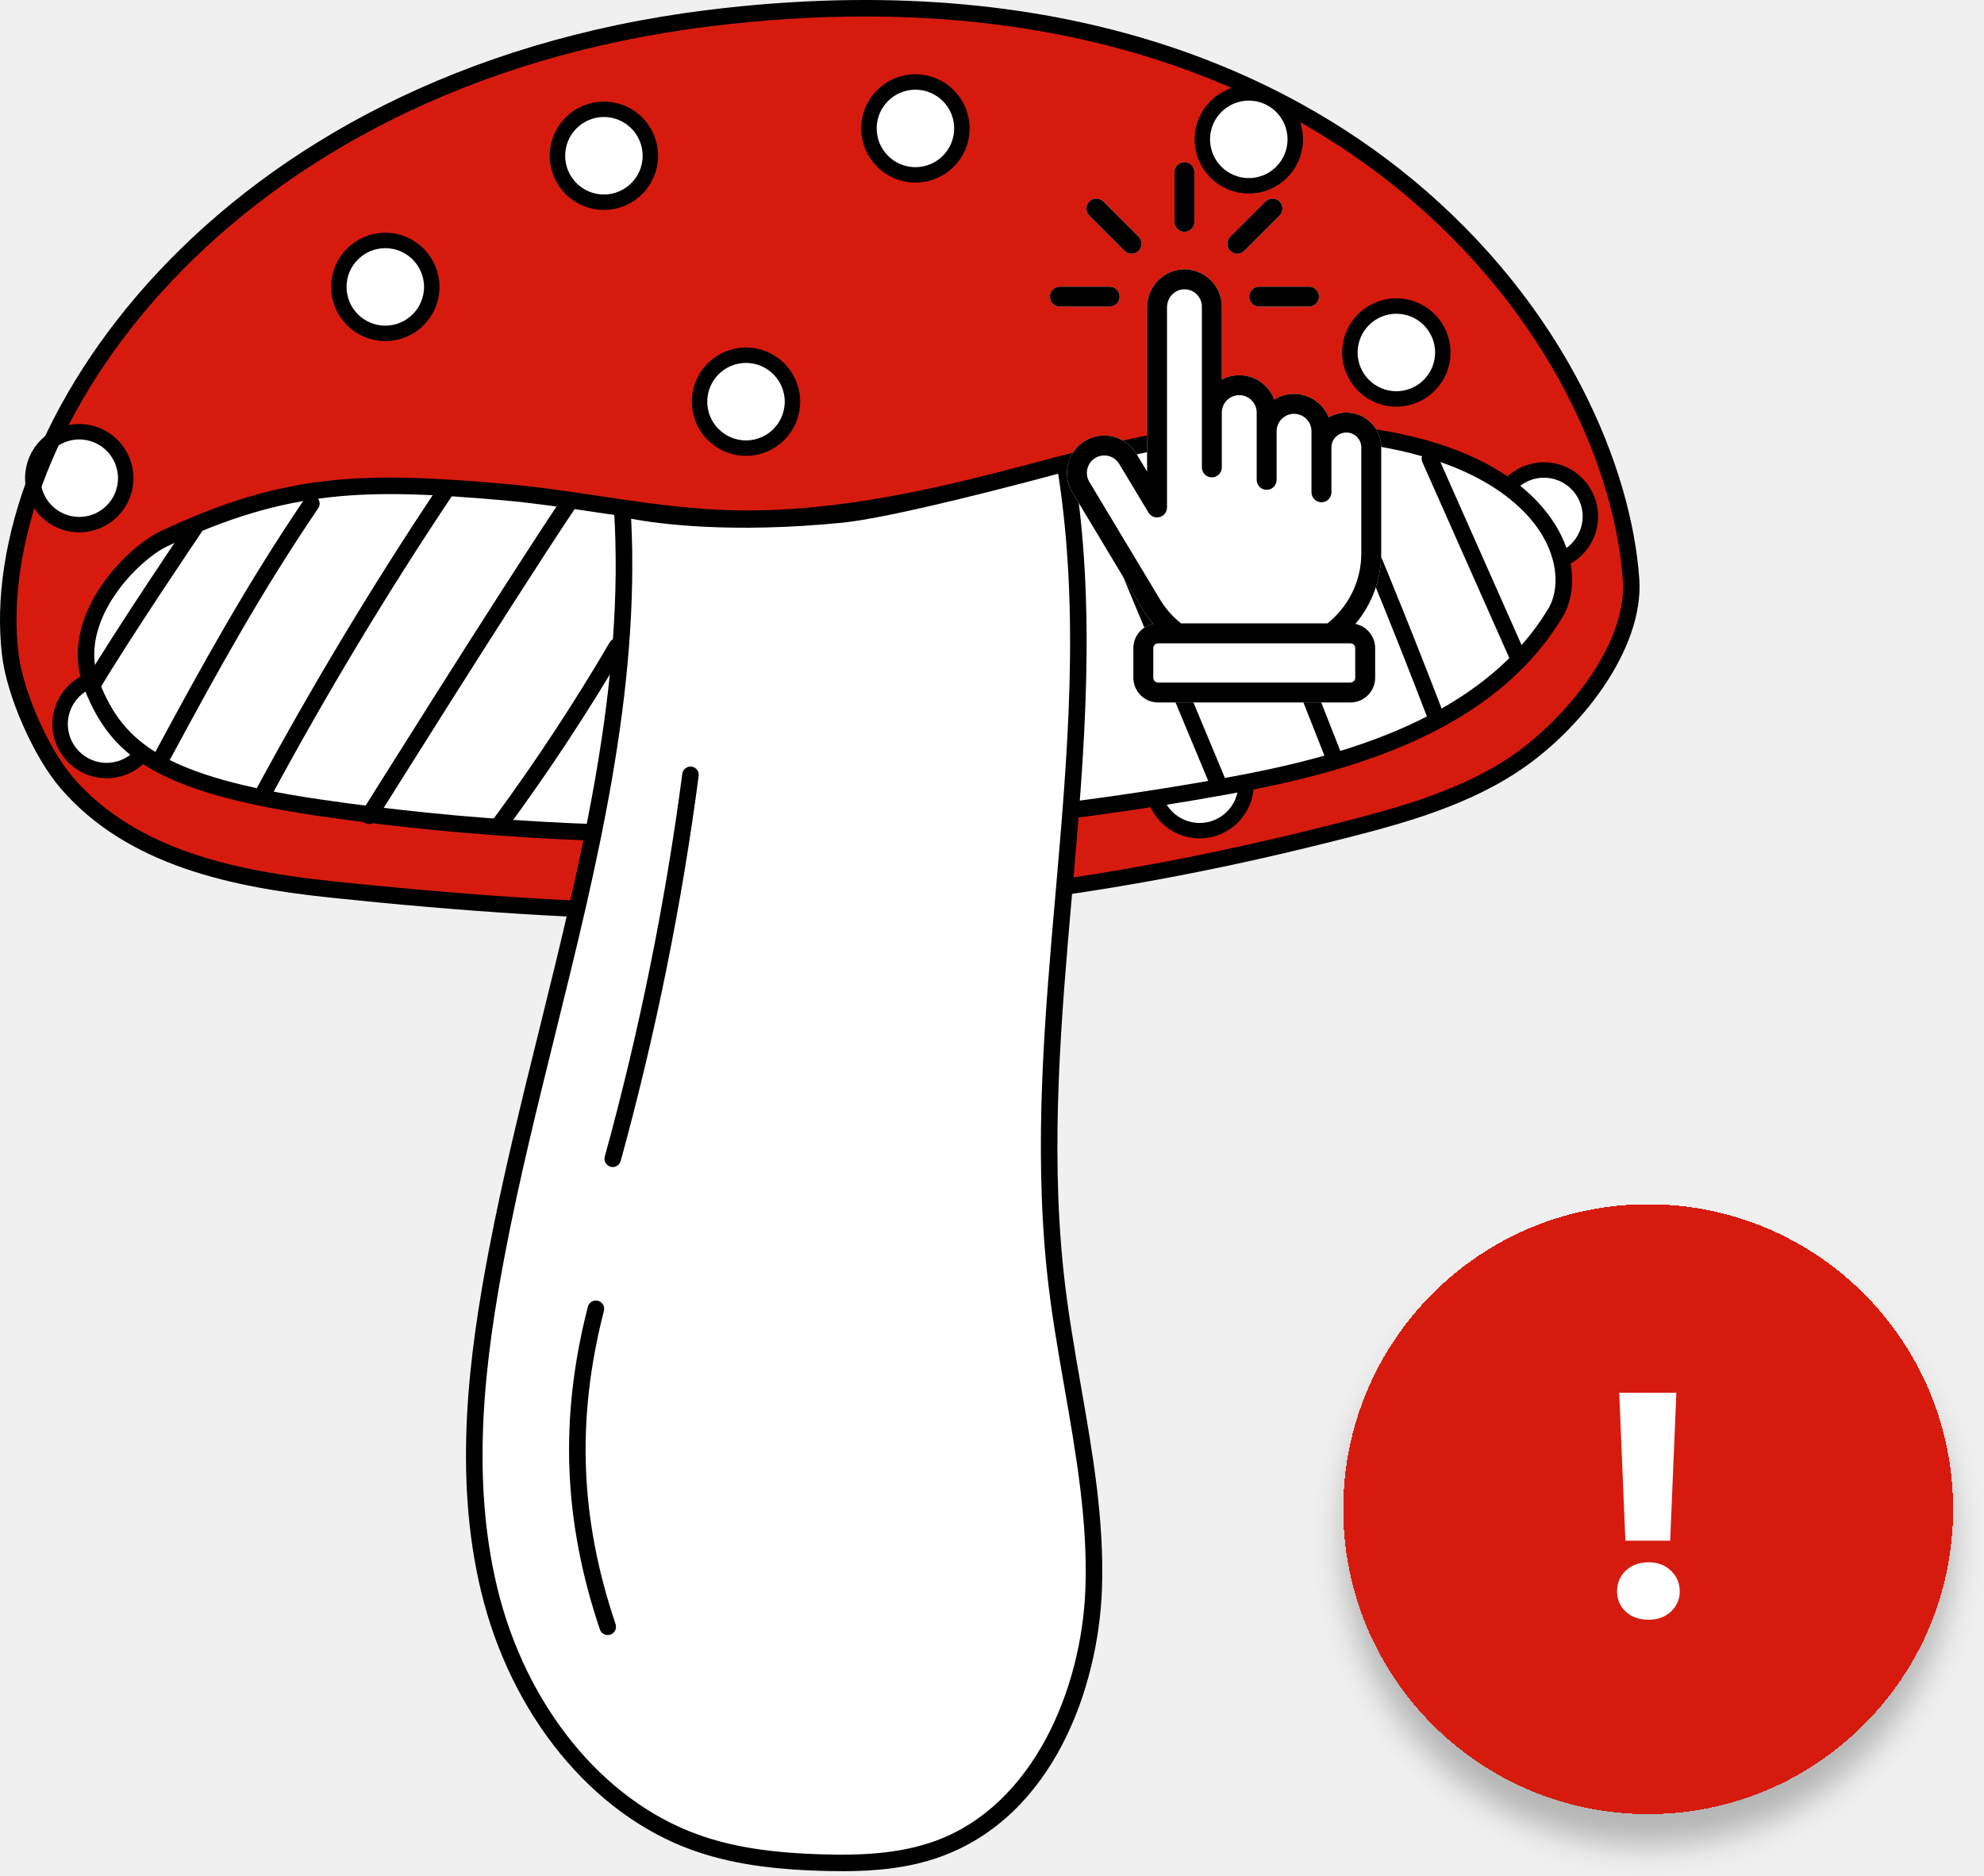
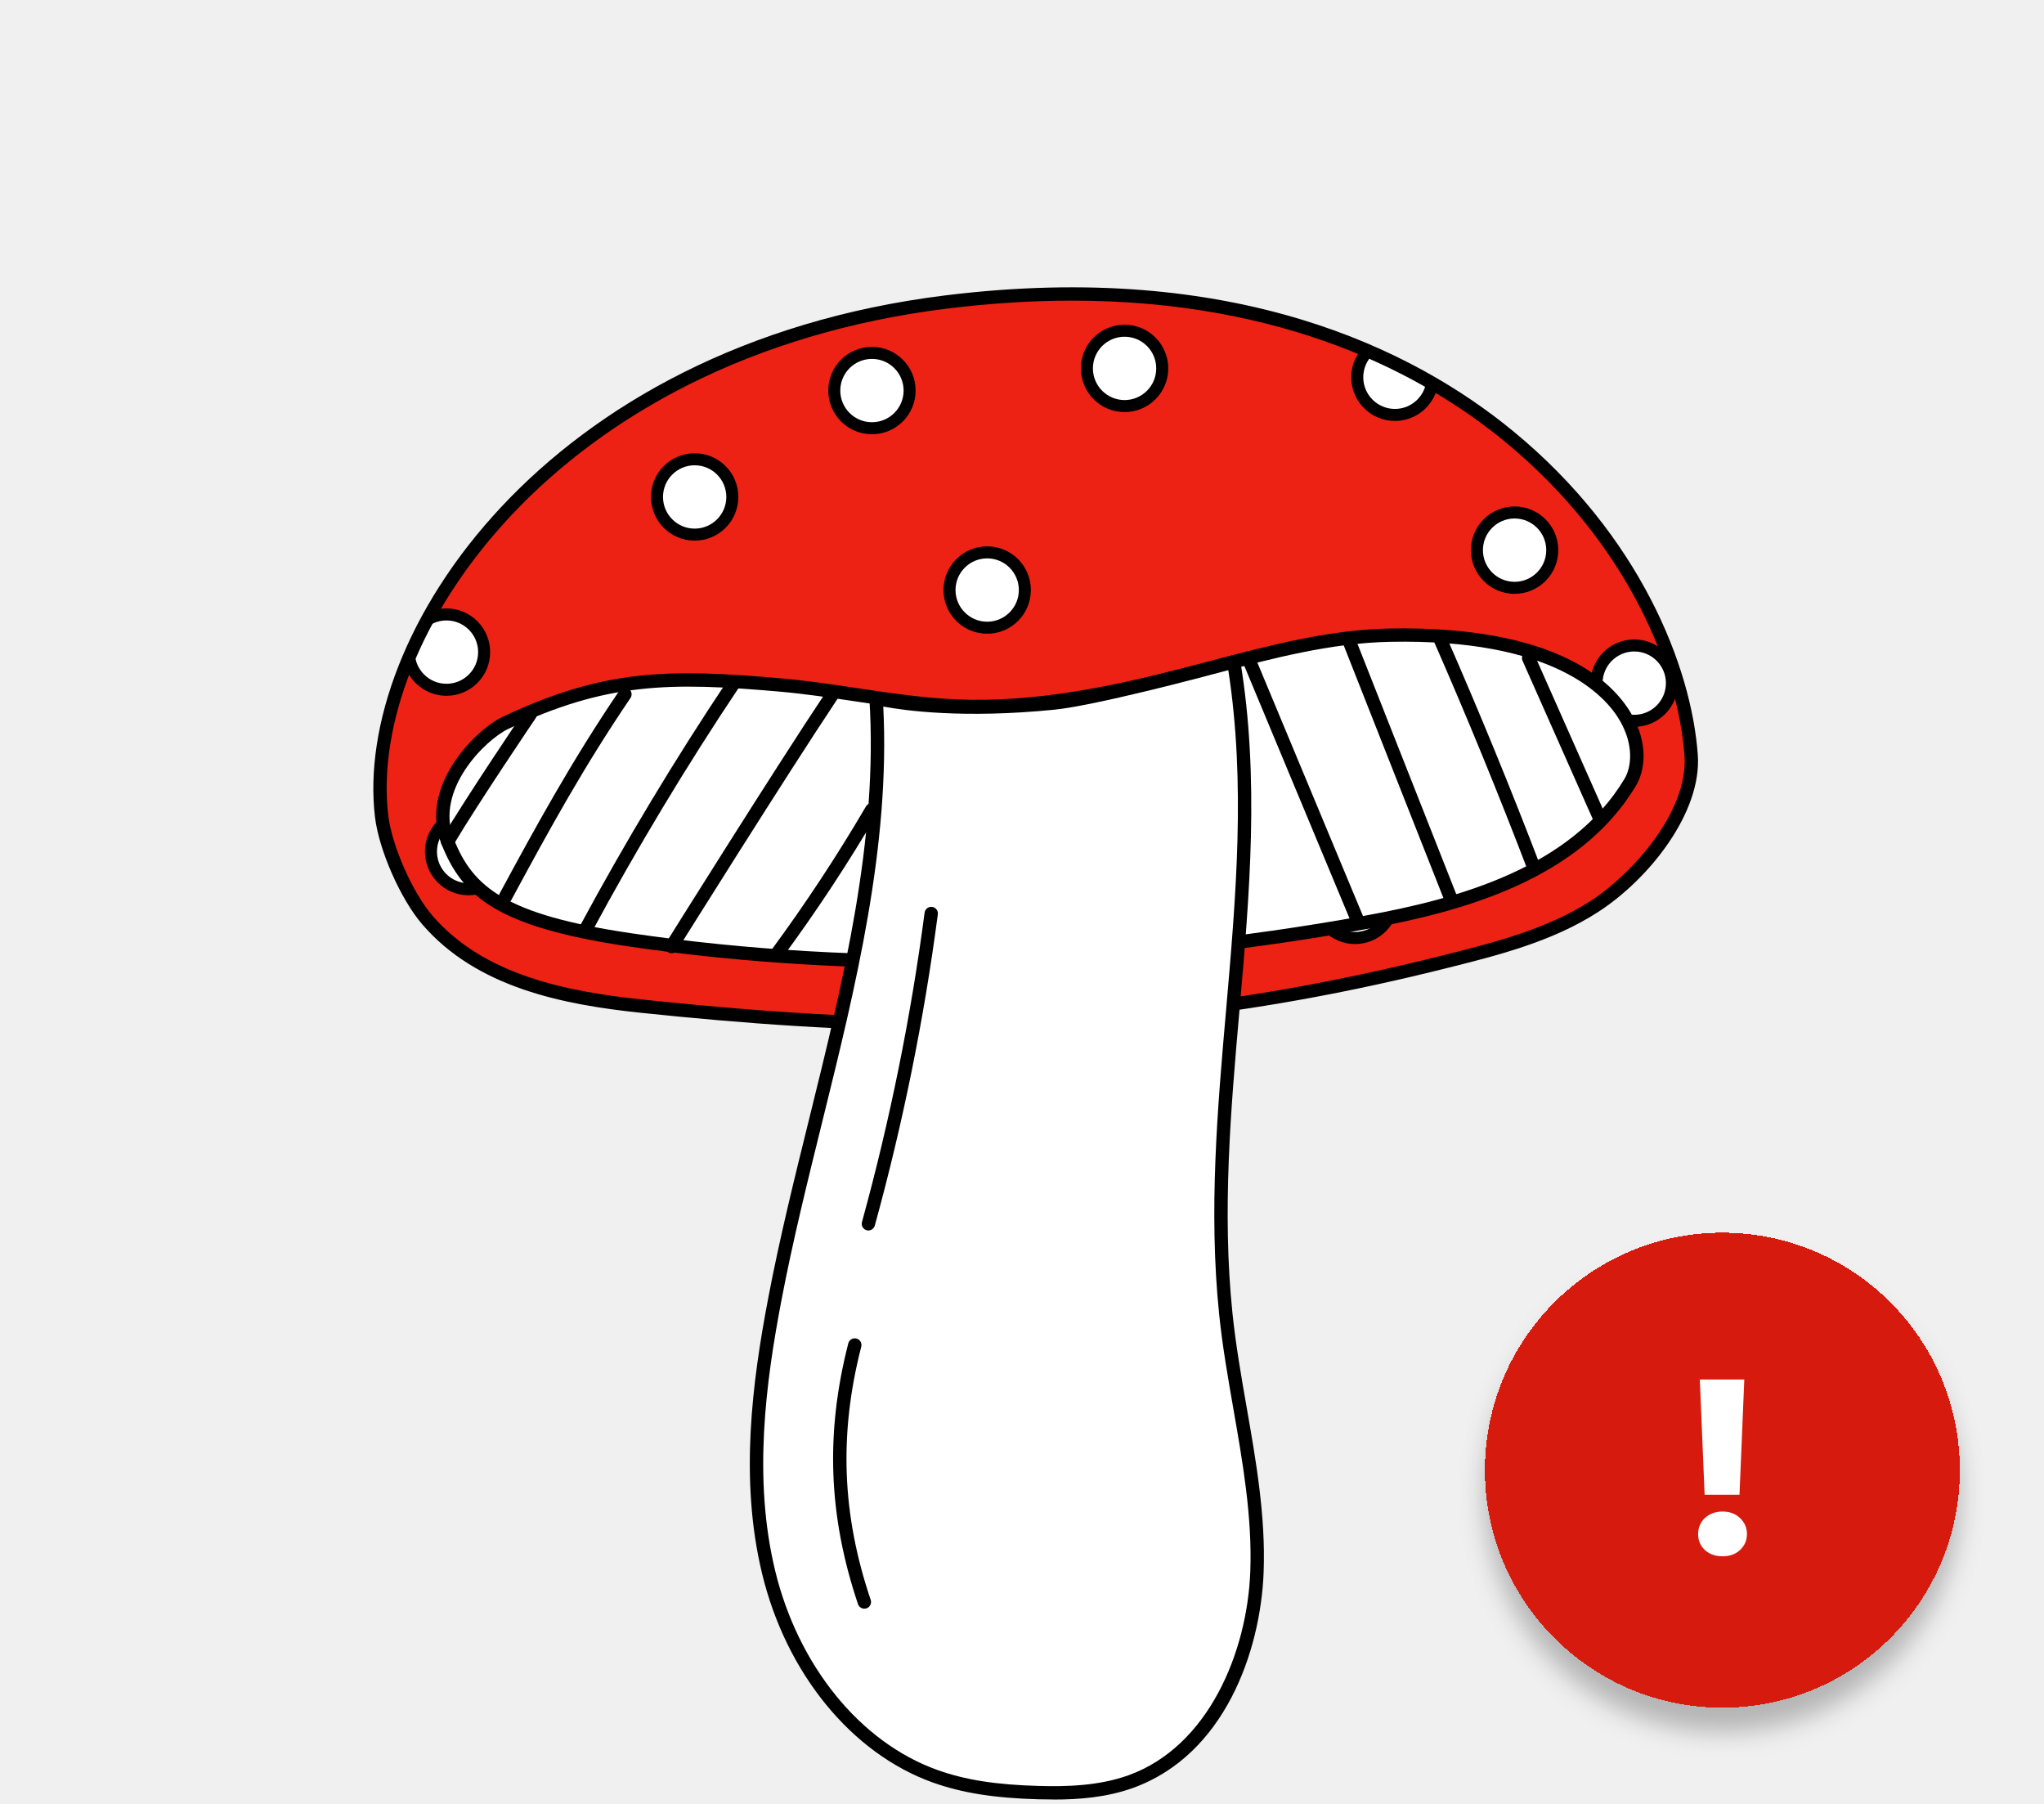
- <svg xmlns="http://www.w3.org/2000/svg" width="257" height="243" viewBox="0 0 257 243" fill="none">
-   <g filter="url(#filter0_d_752_567)">
-     <rect x="174" y="156" width="79" height="79" rx="39.5" fill="#D61B0E" shape-rendering="crispEdges" />
-     <path d="M217.148 180.42L216.348 199.58H210.548L209.748 180.42H217.148ZM213.548 209.82C212.348 209.82 211.361 209.473 210.588 208.78C209.841 208.06 209.468 207.18 209.468 206.14C209.468 205.073 209.841 204.18 210.588 203.46C211.361 202.74 212.348 202.38 213.548 202.38C214.721 202.38 215.681 202.74 216.428 203.46C217.201 204.18 217.588 205.073 217.588 206.14C217.588 207.18 217.201 208.06 216.428 208.78C215.681 209.473 214.721 209.82 213.548 209.82Z" fill="white" />
+ <svg xmlns="http://www.w3.org/2000/svg" width="340" height="300" viewBox="0 0 340 300" fill="none">
+   <path d="M281.309 125.65C279.099 94.306 242.86 39.634 157.309 50.237C92.975 58.208 59.736 104.487 63.484 135.777C64.123 141.084 67.632 148.979 71.054 152.965C79.751 163.102 93.712 165.962 106.698 167.326C151.092 171.983 189.985 172.557 239.914 160.059C248.568 157.893 257.763 155.607 265.323 150.69C272.882 145.773 281.98 135.17 281.309 125.65Z" fill="white" />
+   <path d="M281.309 125.65C279.099 94.306 242.86 39.634 157.309 50.237C92.975 58.208 59.736 104.487 63.484 135.777C64.123 141.084 67.632 148.979 71.054 152.965C79.751 163.102 93.712 165.962 106.698 167.326C151.092 171.983 189.985 172.557 239.914 160.059C248.568 157.893 257.763 155.607 265.323 150.69C272.882 145.773 281.98 135.17 281.309 125.65Z" fill="#ED2214" />
+   <mask id="mask0_856_7105" style="mask-type:alpha" maskUnits="userSpaceOnUse" x="63" y="48" width="219" height="123">
+     <path d="M281.309 125.65C279.099 94.306 242.86 39.634 157.309 50.237C92.975 58.208 59.736 104.487 63.484 135.777C64.123 141.084 67.632 148.979 71.054 152.965C79.751 163.102 93.712 165.962 106.698 167.326C151.092 171.983 189.985 172.557 239.914 160.059C248.568 157.893 257.763 155.607 265.323 150.69C272.882 145.773 281.98 135.17 281.309 125.65Z" fill="#ED2214" />
+   </mask>
+   <g mask="url(#mask0_856_7105)">
+     <circle cx="115.551" cy="82.646" r="6.266" fill="white" stroke="black" stroke-width="2" />
+     <circle cx="145.04" cy="64.953" r="6.266" fill="white" stroke="black" stroke-width="2" />
+     <circle cx="164.208" cy="98.127" r="6.266" fill="white" stroke="black" stroke-width="2" />
+     <circle cx="187.062" cy="61.266" r="6.266" fill="white" stroke="black" stroke-width="2" />
+     <circle cx="251.938" cy="91.493" r="6.266" fill="white" stroke="black" stroke-width="2" />
+     <circle cx="271.843" cy="113.61" r="6.266" fill="white" stroke="black" stroke-width="2" />
+     <circle cx="225.398" cy="149.734" r="6.266" fill="white" stroke="black" stroke-width="2" />
+     <circle cx="232.033" cy="62.74" r="6.266" fill="white" stroke="black" stroke-width="2" />
+     <circle cx="77.953" cy="141.624" r="6.266" fill="white" stroke="black" stroke-width="2" />
+     <circle cx="74.266" cy="108.449" r="6.266" fill="white" stroke="black" stroke-width="2" />
  </g>
-   <path d="M211.283 75.052C209.153 44.841 174.224 -7.855 91.766 2.365C29.758 10.048 -2.279 54.654 1.333 84.812C1.949 89.927 5.331 97.537 8.63 101.379C17.012 111.15 30.468 113.906 42.985 115.221C85.774 119.71 123.261 120.263 171.385 108.217C179.726 106.129 188.588 103.926 195.875 99.187C203.161 94.448 211.93 84.228 211.283 75.052Z" fill="white" />
-   <path d="M211.283 75.052C209.153 44.841 174.224 -7.855 91.766 2.365C29.758 10.048 -2.279 54.654 1.333 84.812C1.949 89.927 5.331 97.537 8.63 101.379C17.012 111.15 30.468 113.906 42.985 115.221C85.774 119.71 123.261 120.263 171.385 108.217C179.726 106.129 188.588 103.926 195.875 99.187C203.161 94.448 211.93 84.228 211.283 75.052Z" fill="#D61B0E" />
-   <circle cx="49.91" cy="37.167" r="6.018" fill="white" stroke="black" stroke-width="2" />
-   <circle cx="78.228" cy="20.176" r="6.018" fill="white" stroke="black" stroke-width="2" />
-   <circle cx="96.634" cy="52.034" r="6.018" fill="white" stroke="black" stroke-width="2" />
-   <circle cx="118.58" cy="16.637" r="6.018" fill="white" stroke="black" stroke-width="2" />
-   <circle cx="180.879" cy="45.662" r="6.018" fill="white" stroke="black" stroke-width="2" />
-   <circle cx="199.994" cy="66.901" r="6.018" fill="white" stroke="black" stroke-width="2" />
-   <circle cx="155.393" cy="101.59" r="6.018" fill="white" stroke="black" stroke-width="2" />
-   <circle cx="161.765" cy="18.052" r="6.018" fill="white" stroke="black" stroke-width="2" />
-   <circle cx="13.805" cy="93.802" r="6.018" fill="white" stroke="black" stroke-width="2" />
-   <circle cx="10.265" cy="61.945" r="6.018" fill="white" stroke="black" stroke-width="2" />
-   <path d="M92.163 119.199C75.826 119.199 59.697 118.05 42.87 116.286C30.447 114.981 16.563 112.278 7.816 102.079C4.36 98.049 0.905 90.209 0.268 84.948C-3.219 55.823 27.305 9.276 91.641 1.3C138.084 -4.452 166.854 9.975 182.794 23.097C203.067 39.779 211.356 60.834 212.347 74.969C212.995 84.144 204.643 94.75 196.449 100.074C189.058 104.887 180.268 107.089 171.771 109.208C142.646 116.495 117.164 119.188 92.152 119.188L92.163 119.199ZM112.028 2.135C105.734 2.135 99.032 2.532 91.891 3.419C28.934 11.238 -0.985 56.429 2.398 84.687C2.982 89.51 6.271 96.984 9.444 100.68C17.712 110.305 31.095 112.893 43.099 114.157C86.662 118.729 123.271 119.157 171.124 107.173C179.59 105.054 188.202 102.893 195.29 98.279C201.867 93.999 210.844 83.988 210.218 75.115C209.257 61.419 201.188 41 181.437 24.746C168.253 13.9 146.091 2.135 112.039 2.135H112.028Z" fill="black" />
-   <path d="M11.908 88.852C8.557 80.407 17.064 71.764 21.177 69.811C37.233 62.212 47.588 62.191 65.293 63.746C74.677 64.571 83.937 66.711 93.363 67.118C105.765 67.651 118.104 65.166 130.129 62.076C140.976 59.289 151.843 55.959 163.033 55.761C199.549 55.113 205.457 72.734 201.501 79.342C193.025 93.508 175.351 98.842 159.119 101.797C120.693 108.77 79.845 110.294 41.21 104.605C20.217 101.515 15.07 96.807 11.908 88.852Z" fill="white" />
-   <path d="M90.159 109.146C73.331 109.146 56.848 107.987 41.064 105.67C19.862 102.548 14.277 97.694 10.926 89.249C7.231 79.927 16.448 70.876 20.729 68.851C36.919 61.189 47.244 61.095 65.397 62.682C69.489 63.036 73.613 63.652 77.59 64.247C82.768 65.02 88.123 65.824 93.405 66.043C106.214 66.627 119.022 63.819 129.858 61.032C131.382 60.646 132.896 60.239 134.42 59.842C143.679 57.399 153.262 54.863 163.023 54.685C189.538 54.236 198.63 63.068 201.71 68.392C204.466 73.152 203.892 77.453 202.43 79.895C193.421 94.949 174.662 100.064 159.317 102.851C136.195 107.047 112.863 109.146 90.159 109.146ZM12.91 88.456C15.958 96.139 21.198 100.575 41.367 103.54C78.237 108.968 118.887 107.997 158.931 100.732C173.827 98.028 192.023 93.091 200.593 78.789C201.689 76.962 202.148 73.423 199.852 69.457C197.566 65.5 189.402 56.293 163.054 56.825C153.555 56.992 144.107 59.487 134.963 61.909C133.439 62.316 131.915 62.713 130.391 63.11C119.398 65.939 106.423 68.736 93.311 68.193C87.914 67.964 82.496 67.15 77.266 66.367C73.31 65.782 69.228 65.166 65.199 64.811C47.452 63.256 37.358 63.339 21.637 70.782C17.983 72.515 9.768 80.564 12.91 88.456Z" fill="black" />
-   <path d="M80.607 65.866C82.663 98.258 70.429 130.347 64.364 162.228C61.618 176.634 59.917 191.625 63.362 205.884C66.796 220.144 76.212 233.673 90.023 238.632C95.336 240.542 101.036 241.126 106.673 241.273C111.663 241.408 116.757 241.189 121.455 239.498C134.524 234.78 141.164 219.737 141.686 205.853C142.197 191.959 138.115 178.346 136.685 164.525C133.042 129.251 143.742 95.001 137.948 60.02C137.948 60.02 116.381 65.918 108.98 66.649C90.785 68.454 80.617 65.866 80.617 65.866H80.607Z" fill="white" />
-   <path d="M109.043 242.39C108.229 242.39 107.425 242.379 106.642 242.358C99.575 242.17 94.345 241.335 89.657 239.655C76.65 234.978 66.17 222.138 62.318 206.145C58.675 191.019 60.773 175.361 63.309 162.03C65.126 152.489 67.527 142.77 69.855 133.375C75.314 111.307 80.962 88.497 79.532 65.939C79.511 65.594 79.657 65.271 79.918 65.051C80.179 64.832 80.534 64.749 80.868 64.843C80.972 64.864 91.109 67.358 108.865 65.605C116.089 64.884 137.437 59.07 137.656 59.007C137.948 58.924 138.262 58.976 138.512 59.143C138.763 59.31 138.94 59.571 138.992 59.863C142.114 78.685 140.464 97.569 138.867 115.837C137.479 131.705 136.049 148.104 137.74 164.431C138.262 169.473 139.149 174.578 140.015 179.526C141.519 188.117 143.074 197.011 142.74 205.916C142.27 218.568 136.508 235.228 121.81 240.531C117.561 242.066 113.093 242.4 109.043 242.4V242.39ZM81.755 67.202C82.893 89.625 77.329 112.121 71.942 133.886C69.625 143.261 67.224 152.948 65.418 162.437C62.923 175.538 60.856 190.915 64.406 205.644C68.091 220.948 78.049 233.203 90.378 237.64C94.835 239.247 99.877 240.041 106.694 240.218C111.131 240.344 116.308 240.218 121.079 238.506C133.898 233.882 140.12 218.756 140.6 205.822C140.924 197.147 139.389 188.368 137.907 179.881C137.04 174.901 136.132 169.755 135.61 164.64C133.898 148.104 135.339 131.6 136.738 115.639C138.282 97.882 139.89 79.541 137.072 61.366C132.458 62.609 115.578 67.077 109.085 67.713C94.553 69.154 85.158 67.839 81.766 67.202H81.755Z" fill="black" />
-   <path d="M79.375 151.184C79.281 151.184 79.187 151.173 79.093 151.142C78.519 150.985 78.185 150.401 78.341 149.827C82.809 133.594 86.192 116.902 88.384 100.231C88.457 99.646 89 99.239 89.584 99.312C90.169 99.385 90.586 99.928 90.503 100.513C88.3 117.288 84.897 134.064 80.398 150.401C80.262 150.871 79.834 151.184 79.364 151.184H79.375Z" fill="black" />
-   <path d="M78.718 211.803C78.269 211.803 77.851 211.521 77.705 211.073C72.955 196.969 72.454 183.681 76.15 169.275C76.296 168.701 76.88 168.356 77.454 168.502C78.028 168.648 78.373 169.233 78.227 169.807C74.636 183.806 75.116 196.698 79.74 210.394C79.928 210.958 79.626 211.563 79.072 211.751C78.958 211.793 78.843 211.803 78.728 211.803H78.718Z" fill="black" />
-   <path d="M11.908 89.917C11.72 89.917 11.532 89.865 11.365 89.771C10.853 89.468 10.686 88.811 10.989 88.31C14.851 81.764 24.205 67.943 24.299 67.807C24.633 67.317 25.301 67.192 25.781 67.525C26.272 67.859 26.397 68.528 26.063 69.008C25.969 69.144 16.657 82.902 12.826 89.395C12.628 89.729 12.273 89.917 11.908 89.917Z" fill="black" />
-   <path d="M21.177 98.79C21 98.79 20.833 98.749 20.666 98.665C20.144 98.383 19.956 97.736 20.227 97.214C26.324 85.909 31.982 75.657 39.456 64.634C39.79 64.143 40.458 64.018 40.938 64.352C41.429 64.686 41.554 65.354 41.22 65.834C33.788 76.795 28.391 86.587 22.107 98.237C21.908 98.592 21.543 98.801 21.167 98.801L21.177 98.79Z" fill="black" />
-   <path d="M34.049 103.989C33.882 103.989 33.704 103.947 33.537 103.864C33.015 103.582 32.828 102.935 33.099 102.413C40.344 88.967 48.329 75.689 56.827 62.974C57.161 62.483 57.819 62.348 58.309 62.682C58.8 63.005 58.935 63.673 58.601 64.164C50.135 76.827 42.191 90.042 34.978 103.425C34.78 103.78 34.414 103.989 34.038 103.989H34.049Z" fill="black" />
-   <path d="M47.807 106.745C47.609 106.745 47.421 106.693 47.244 106.578C46.742 106.265 46.586 105.607 46.899 105.106C47.066 104.835 64.228 77.39 72.642 64.78C72.965 64.29 73.644 64.164 74.124 64.488C74.615 64.811 74.75 65.48 74.416 65.97C66.023 78.549 48.883 105.973 48.705 106.244C48.507 106.568 48.152 106.745 47.797 106.745H47.807Z" fill="black" />
-   <path d="M64.74 107.851C64.52 107.851 64.301 107.789 64.103 107.642C63.633 107.288 63.529 106.619 63.873 106.15C69.281 98.811 74.364 91.097 78.978 83.215C79.271 82.704 79.928 82.537 80.44 82.829C80.951 83.132 81.118 83.789 80.826 84.29C76.181 92.234 71.055 100.012 65.596 107.413C65.387 107.695 65.063 107.851 64.74 107.851Z" fill="black" />
-   <path d="M196.657 86.253C196.25 86.253 195.854 86.013 195.676 85.616L184.245 59.853C184.005 59.31 184.245 58.684 184.788 58.444C185.331 58.203 185.957 58.444 186.198 58.986L197.628 84.75C197.868 85.293 197.628 85.919 197.085 86.159C196.939 86.222 196.793 86.253 196.647 86.253H196.657Z" fill="black" />
-   <path d="M186.177 94.375C185.749 94.375 185.342 94.114 185.175 93.686C180.341 81.054 175.362 68.893 169.923 56.502C169.683 55.959 169.923 55.333 170.476 55.093C171.019 54.863 171.656 55.093 171.886 55.646C177.335 68.068 182.335 80.261 187.179 92.924C187.388 93.477 187.116 94.093 186.563 94.302C186.438 94.354 186.312 94.375 186.177 94.375Z" fill="black" />
-   <path d="M172.951 99.573C172.523 99.573 172.126 99.312 171.959 98.895L155.33 56.763C155.11 56.209 155.382 55.593 155.935 55.374C156.488 55.155 157.104 55.426 157.323 55.98L173.953 98.112C174.172 98.665 173.901 99.281 173.347 99.5C173.222 99.552 173.086 99.573 172.951 99.573Z" fill="black" />
-   <path d="M157.855 102.663C157.438 102.663 157.041 102.413 156.864 102.006L139.284 59.832C139.055 59.289 139.316 58.663 139.859 58.433C140.401 58.214 141.028 58.465 141.257 59.007L158.837 101.181C159.066 101.724 158.805 102.35 158.263 102.58C158.127 102.632 157.991 102.663 157.855 102.663Z" fill="black" />
-   <path d="M152.924 29.933C153.079 29.999 153.249 30.035 153.428 30.035C154.141 30.035 154.719 29.457 154.719 28.745V22.291C154.719 21.577 154.141 21 153.428 21C152.715 21 152.138 21.578 152.138 22.291V28.744C152.138 29.278 152.462 29.737 152.924 29.932V29.933Z" fill="white" />
-   <path d="M159.77 32.769C160.24 32.968 160.804 32.877 161.188 32.493L165.751 27.93C166.255 27.426 166.255 26.608 165.751 26.104C165.247 25.599 164.43 25.6 163.926 26.104L159.362 30.668C158.858 31.172 158.858 31.989 159.362 32.493C159.483 32.614 159.621 32.706 159.77 32.769Z" fill="white" />
-   <path d="M161.82 38.428C161.82 38.962 162.145 39.421 162.606 39.617C162.762 39.682 162.931 39.719 163.11 39.719H169.564C170.277 39.719 170.854 39.14 170.854 38.428C170.854 37.715 170.276 37.138 169.564 37.138H163.11C162.397 37.138 161.82 37.716 161.82 38.428Z" fill="white" />
-   <path d="M145.668 32.493C145.788 32.615 145.927 32.706 146.075 32.769C146.546 32.968 147.11 32.877 147.493 32.493C147.997 31.989 147.997 31.172 147.493 30.668L142.93 26.104C142.426 25.599 141.608 25.6 141.104 26.104C140.6 26.608 140.6 27.426 141.104 27.93L145.668 32.493Z" fill="white" />
-   <path d="M145.036 38.427C145.036 37.714 144.457 37.137 143.745 37.137H137.291C136.577 37.137 136 37.715 136 38.427C136 38.961 136.325 39.42 136.786 39.616C136.942 39.681 137.111 39.718 137.291 39.718H143.744C144.457 39.718 145.035 39.139 145.035 38.427H145.036Z" fill="white" />
-   <path d="M178.919 71.68C178.919 75.159 177.659 78.348 175.574 80.82C177.033 81.121 178.133 82.415 178.133 83.961V87.793C178.133 89.562 176.695 91 174.926 91H150.018C148.25 91 146.811 89.562 146.811 87.793V83.961C146.811 82.418 147.909 81.125 149.364 80.822C148.882 80.252 148.443 79.641 148.053 78.992L138.898 63.755C137.524 61.468 138.266 58.487 140.552 57.112C141.299 56.66 142.161 56.42 143.04 56.42C144.736 56.42 146.329 57.321 147.197 58.771L148.587 61.085V39.842C148.587 37.248 150.565 35.079 153.088 34.907C154.492 34.807 155.862 35.323 156.851 36.312C157.764 37.225 158.267 38.442 158.267 39.735V49.169C158.942 48.811 159.711 48.609 160.527 48.609C161.82 48.609 163.035 49.112 163.949 50.026C164.45 50.526 164.827 51.117 165.066 51.761C165.809 51.298 166.686 51.029 167.626 51.029C168.919 51.029 170.135 51.532 171.048 52.446C171.519 52.916 171.881 53.467 172.121 54.068C172.791 53.674 173.57 53.449 174.401 53.449C175.608 53.449 176.741 53.918 177.595 54.772C178.449 55.626 178.919 56.76 178.919 57.966V71.68Z" fill="white" />
-   <path d="M152.924 29.933C153.079 29.999 153.249 30.035 153.428 30.035C154.141 30.035 154.719 29.457 154.719 28.745V22.291C154.719 21.577 154.141 21 153.428 21C152.715 21 152.138 21.578 152.138 22.291V28.744C152.138 29.278 152.462 29.737 152.924 29.932V29.933Z" fill="black" />
-   <path d="M159.77 32.769C160.24 32.968 160.804 32.877 161.188 32.493L165.751 27.93C166.255 27.426 166.255 26.608 165.751 26.104C165.247 25.599 164.43 25.6 163.926 26.104L159.362 30.668C158.858 31.172 158.858 31.989 159.362 32.493C159.483 32.614 159.621 32.706 159.77 32.769Z" fill="black" />
-   <path d="M161.82 38.427C161.82 38.961 162.145 39.42 162.606 39.616C162.762 39.681 162.931 39.718 163.11 39.718H169.564C170.277 39.718 170.854 39.139 170.854 38.427C170.854 37.714 170.276 37.137 169.564 37.137H163.11C162.397 37.137 161.82 37.715 161.82 38.427Z" fill="black" />
-   <path d="M145.668 32.493C145.788 32.615 145.927 32.706 146.075 32.769C146.546 32.968 147.11 32.877 147.493 32.493C147.997 31.989 147.997 31.172 147.493 30.668L142.93 26.104C142.426 25.599 141.608 25.6 141.104 26.104C140.6 26.608 140.6 27.426 141.104 27.93L145.668 32.493Z" fill="black" />
-   <path d="M145.036 38.427C145.036 37.714 144.457 37.137 143.745 37.137H137.291C136.577 37.137 136 37.715 136 38.427C136 38.961 136.325 39.42 136.786 39.616C136.942 39.681 137.111 39.718 137.291 39.718H143.744C144.457 39.718 145.035 39.139 145.035 38.427H145.036Z" fill="black" />
-   <path d="M178.919 57.965C178.919 56.759 178.449 55.625 177.596 54.771C176.742 53.918 175.608 53.448 174.402 53.448C173.571 53.448 172.792 53.673 172.122 54.067C171.882 53.466 171.519 52.915 171.049 52.445C170.135 51.531 168.919 51.028 167.626 51.028C166.687 51.028 165.81 51.297 165.067 51.761C164.828 51.117 164.45 50.526 163.95 50.025C163.036 49.111 161.82 48.608 160.527 48.608C159.712 48.608 158.943 48.81 158.268 49.168V39.734C158.268 38.441 157.765 37.224 156.852 36.311C155.863 35.322 154.493 34.806 153.089 34.906C150.565 35.079 148.588 37.247 148.588 39.841V61.084L147.197 58.77C146.329 57.32 144.737 56.419 143.04 56.419C142.161 56.419 141.299 56.658 140.552 57.111C138.266 58.487 137.524 61.467 138.898 63.755L148.054 78.992C148.443 79.641 148.883 80.252 149.365 80.821C147.91 81.124 146.812 82.416 146.812 83.96V87.793C146.812 89.561 148.251 90.999 150.018 90.999H174.926C176.695 90.999 178.133 89.56 178.133 87.793V83.96C178.133 82.415 177.032 81.12 175.574 80.82C177.659 78.347 178.919 75.158 178.919 71.679V57.965ZM175.552 87.793C175.552 88.138 175.272 88.419 174.926 88.419H150.018C149.673 88.419 149.393 88.138 149.393 87.793V83.961C149.393 83.616 149.673 83.336 150.018 83.336H174.926C175.272 83.336 175.552 83.616 175.552 83.961V87.793ZM176.337 71.679C176.337 75.349 174.625 78.623 171.959 80.754H152.99C151.918 79.902 150.988 78.862 150.266 77.662L141.11 62.426C140.468 61.358 140.815 59.966 141.885 59.322C142.232 59.113 142.631 59.001 143.04 59.001C143.845 59.001 144.572 59.411 144.983 60.098L148.772 66.403C149.071 66.9 149.665 67.138 150.224 66.982C150.783 66.827 151.169 66.318 151.169 65.739V39.842C151.169 38.599 152.09 37.562 153.265 37.481C153.934 37.438 154.558 37.669 155.026 38.136C155.452 38.562 155.687 39.13 155.687 39.734V60.547C155.687 61.26 156.266 61.838 156.978 61.838C157.69 61.838 158.268 61.259 158.268 60.547V53.448C158.268 52.203 159.281 51.189 160.527 51.189C161.132 51.189 161.698 51.424 162.125 51.85C162.551 52.276 162.787 52.844 162.787 53.448V62.16C162.787 62.874 163.364 63.451 164.077 63.451C164.79 63.451 165.368 62.873 165.368 62.16V55.868C165.368 54.623 166.382 53.609 167.627 53.609C168.231 53.609 168.798 53.844 169.225 54.27C169.651 54.696 169.886 55.264 169.886 55.868V63.774C169.886 64.487 170.464 65.064 171.176 65.064C171.889 65.064 172.467 64.486 172.467 63.774V57.966C172.467 56.898 173.335 56.03 174.403 56.03C174.92 56.03 175.405 56.231 175.772 56.597C176.138 56.964 176.339 57.45 176.339 57.966V71.68L176.337 71.679Z" fill="black" />
+   <path d="M157.721 171.453C140.771 171.453 124.038 170.262 106.579 168.432C93.69 167.078 79.285 164.273 70.21 153.691C66.625 149.511 63.04 141.377 62.379 135.918C58.762 105.701 90.43 57.407 157.179 49.133C205.364 43.165 235.214 58.133 251.752 71.747C272.785 89.054 281.384 110.9 282.413 125.564C283.085 135.084 274.42 146.088 265.918 151.612C258.25 156.605 249.131 158.89 240.315 161.089C210.097 168.648 183.66 171.443 157.71 171.443L157.721 171.453ZM178.331 49.999C171.8 49.999 164.847 50.411 157.439 51.331C92.12 59.444 61.079 106.329 64.588 135.647C65.195 140.651 68.607 148.406 71.899 152.24C80.477 162.226 94.362 164.912 106.817 166.222C152.013 170.966 189.996 171.41 239.643 158.977C248.427 156.778 257.362 154.536 264.716 149.749C271.539 145.308 280.854 134.922 280.204 125.716C279.207 111.506 270.835 90.322 250.344 73.458C236.665 62.205 213.671 49.999 178.342 49.999H178.331Z" fill="black" />
+   <path d="M74.455 139.969C70.978 131.207 79.805 122.239 84.073 120.214C100.73 112.329 111.474 112.307 129.843 113.921C139.579 114.777 149.186 116.997 158.966 117.419C171.833 117.972 184.635 115.394 197.111 112.188C208.364 109.296 219.639 105.841 231.249 105.636C269.135 104.964 275.265 123.246 271.16 130.102C262.366 144.799 244.03 150.334 227.188 153.399C187.321 160.633 144.94 162.215 104.856 156.312C83.076 153.106 77.737 148.222 74.455 139.969Z" fill="white" />
+   <path d="M155.641 161.023C138.182 161.023 121.081 159.821 104.705 157.417C82.708 154.178 76.914 149.142 73.437 140.38C69.603 130.708 79.166 121.318 83.607 119.217C100.405 111.267 111.117 111.17 129.951 112.816C134.197 113.184 138.475 113.823 142.601 114.441C147.973 115.242 153.529 116.076 159.009 116.304C172.299 116.91 185.588 113.997 196.83 111.105C198.411 110.704 199.982 110.282 201.563 109.87C211.17 107.336 221.112 104.704 231.239 104.52C258.748 104.054 268.182 113.217 271.377 118.741C274.236 123.679 273.64 128.142 272.124 130.676C262.777 146.294 243.315 151.601 227.394 154.492C203.404 158.846 179.198 161.023 155.641 161.023ZM75.495 139.557C78.657 147.528 84.094 152.131 105.019 155.207C143.273 160.839 185.447 159.832 226.993 152.294C242.448 149.489 261.326 144.366 270.218 129.528C271.355 127.632 271.832 123.961 269.449 119.845C267.077 115.741 258.608 106.188 231.271 106.74C221.415 106.914 211.614 109.502 202.126 112.015C200.545 112.437 198.964 112.849 197.382 113.26C185.978 116.195 172.515 119.098 158.912 118.535C153.313 118.297 147.691 117.452 142.265 116.639C138.161 116.033 133.926 115.394 129.745 115.026C111.333 113.412 100.86 113.499 84.549 121.221C80.758 123.019 72.235 131.369 75.495 139.557Z" fill="black" />
+   <path d="M145.731 116.12C147.865 149.728 135.171 183.021 128.879 216.097C126.03 231.044 124.265 246.596 127.839 261.391C131.402 276.186 141.171 290.222 155.5 295.367C161.013 297.349 166.927 297.955 172.775 298.107C177.952 298.247 183.237 298.02 188.111 296.265C201.671 291.37 208.559 275.763 209.101 261.358C209.632 246.943 205.397 232.82 203.913 218.48C200.133 181.884 211.235 146.348 205.224 110.055C205.224 110.055 182.848 116.174 175.169 116.933C156.291 118.806 145.742 116.12 145.742 116.12H145.731Z" fill="white" />
+   <path d="M175.234 299.265C174.389 299.265 173.555 299.254 172.743 299.232C165.41 299.037 159.984 298.171 155.121 296.427C141.626 291.575 130.752 278.254 126.756 261.661C122.976 245.968 125.153 229.722 127.785 215.891C129.669 205.992 132.16 195.909 134.576 186.161C140.24 163.265 146.099 139.6 144.616 116.196C144.594 115.838 144.746 115.502 145.016 115.275C145.287 115.047 145.655 114.961 146.002 115.058C146.11 115.08 156.627 117.668 175.05 115.849C182.544 115.102 204.693 109.069 204.92 109.004C205.224 108.917 205.549 108.972 205.808 109.145C206.068 109.318 206.253 109.589 206.307 109.892C209.545 129.42 207.834 149.012 206.177 167.966C204.736 184.428 203.252 201.443 205.007 218.382C205.549 223.613 206.469 228.909 207.368 234.043C208.928 242.957 210.541 252.184 210.195 261.423C209.707 274.55 203.729 291.835 188.48 297.337C184.071 298.929 179.436 299.276 175.234 299.276V299.265ZM146.923 117.506C148.103 140.77 142.33 164.11 136.742 186.692C134.337 196.418 131.846 206.468 129.973 216.313C127.384 229.906 125.24 245.859 128.922 261.141C132.745 277.019 143.078 289.734 155.869 294.337C160.493 296.005 165.724 296.828 172.797 297.012C177.4 297.142 182.772 297.012 187.721 295.236C201.021 290.438 207.476 274.744 207.975 261.325C208.31 252.325 206.718 243.217 205.18 234.411C204.281 229.245 203.339 223.906 202.798 218.599C201.021 201.443 202.516 184.32 203.967 167.76C205.57 149.337 207.238 130.308 204.314 111.452C199.527 112.741 182.014 117.376 175.277 118.037C160.201 119.531 150.453 118.167 146.933 117.506H146.923Z" fill="black" />
+   <path d="M144.453 204.638C144.355 204.638 144.258 204.628 144.16 204.595C143.565 204.433 143.218 203.826 143.381 203.231C148.016 186.389 151.525 169.071 153.8 151.774C153.875 151.168 154.439 150.745 155.045 150.821C155.652 150.897 156.085 151.46 155.998 152.067C153.713 169.472 150.182 186.876 145.514 203.826C145.373 204.314 144.929 204.638 144.442 204.638H144.453Z" fill="black" />
+   <path d="M143.771 267.531C143.305 267.531 142.872 267.238 142.72 266.773C137.792 252.141 137.272 238.353 141.106 223.407C141.258 222.811 141.865 222.454 142.46 222.606C143.056 222.757 143.413 223.364 143.262 223.959C139.536 238.483 140.034 251.859 144.832 266.069C145.027 266.654 144.713 267.282 144.139 267.477C144.02 267.52 143.901 267.531 143.782 267.531H143.771Z" fill="black" />
+   <path d="M74.455 141.074C74.26 141.074 74.065 141.02 73.892 140.922C73.361 140.608 73.188 139.926 73.502 139.406C77.509 132.615 87.213 118.276 87.311 118.135C87.657 117.626 88.351 117.496 88.849 117.842C89.358 118.189 89.488 118.882 89.141 119.38C89.044 119.521 79.383 133.796 75.408 140.533C75.202 140.879 74.834 141.074 74.455 141.074Z" fill="black" />
+   <path d="M84.073 150.28C83.889 150.28 83.715 150.236 83.542 150.15C83.001 149.857 82.805 149.186 83.087 148.644C89.412 136.915 95.282 126.279 103.037 114.842C103.384 114.333 104.077 114.203 104.575 114.549C105.084 114.896 105.214 115.589 104.867 116.087C97.156 127.46 91.557 137.619 85.037 149.706C84.831 150.074 84.452 150.29 84.062 150.29L84.073 150.28Z" fill="black" />
+   <path d="M97.427 155.674C97.254 155.674 97.069 155.63 96.896 155.544C96.355 155.251 96.16 154.58 96.441 154.038C103.958 140.088 112.243 126.312 121.059 113.12C121.406 112.611 122.088 112.47 122.597 112.817C123.106 113.153 123.247 113.846 122.9 114.355C114.117 127.492 105.875 141.204 98.391 155.089C98.185 155.457 97.806 155.674 97.416 155.674H97.427Z" fill="black" />
+   <path d="M111.701 158.533C111.496 158.533 111.301 158.479 111.116 158.36C110.597 158.035 110.434 157.352 110.759 156.833C110.932 156.551 128.738 128.077 137.467 114.994C137.803 114.485 138.507 114.355 139.005 114.691C139.514 115.026 139.655 115.72 139.308 116.229C130.601 129.279 112.817 157.731 112.633 158.013C112.427 158.349 112.059 158.533 111.69 158.533H111.701Z" fill="black" />
+   <path d="M129.269 159.68C129.041 159.68 128.814 159.615 128.608 159.463C128.121 159.095 128.012 158.402 128.37 157.915C133.98 150.301 139.254 142.297 144.042 134.12C144.345 133.589 145.027 133.416 145.558 133.719C146.089 134.033 146.262 134.716 145.959 135.235C141.139 143.477 135.821 151.546 130.157 159.225C129.94 159.518 129.604 159.68 129.269 159.68Z" fill="black" />
+   <path d="M266.135 137.272C265.713 137.272 265.301 137.023 265.117 136.612L253.257 109.882C253.008 109.319 253.257 108.669 253.821 108.42C254.384 108.171 255.034 108.42 255.283 108.983L267.142 135.713C267.391 136.276 267.142 136.926 266.579 137.175C266.427 137.24 266.276 137.272 266.124 137.272H266.135Z" fill="black" />
+   <path d="M255.261 145.698C254.817 145.698 254.394 145.427 254.221 144.983C249.207 131.878 244.04 119.261 238.398 106.405C238.149 105.842 238.398 105.192 238.972 104.943C239.535 104.704 240.196 104.943 240.434 105.517C246.087 118.405 251.275 131.055 256.301 144.193C256.517 144.767 256.236 145.406 255.662 145.622C255.532 145.677 255.402 145.698 255.261 145.698Z" fill="black" />
+   <path d="M241.539 151.092C241.095 151.092 240.683 150.821 240.51 150.388L223.257 106.676C223.029 106.102 223.311 105.463 223.885 105.235C224.459 105.008 225.098 105.289 225.325 105.863L242.578 149.575C242.806 150.15 242.524 150.789 241.95 151.016C241.82 151.07 241.679 151.092 241.539 151.092Z" fill="black" />
+   <path d="M225.877 154.298C225.444 154.298 225.032 154.038 224.848 153.616L206.61 109.86C206.371 109.297 206.642 108.647 207.205 108.409C207.768 108.181 208.418 108.441 208.657 109.004L226.895 152.76C227.134 153.323 226.863 153.973 226.3 154.211C226.159 154.265 226.018 154.298 225.877 154.298Z" fill="black" />
+   <g filter="url(#filter0_d_856_7105)">
+     <rect x="247" y="205" width="79" height="79" rx="39.5" fill="#D61B0E" shape-rendering="crispEdges" />
+     <path d="M290.148 229.42L289.348 248.58H283.548L282.748 229.42H290.148ZM286.548 258.82C285.348 258.82 284.361 258.473 283.588 257.78C282.841 257.06 282.468 256.18 282.468 255.14C282.468 254.073 282.841 253.18 283.588 252.46C284.361 251.74 285.348 251.38 286.548 251.38C287.721 251.38 288.681 251.74 289.428 252.46C290.201 253.18 290.588 254.073 290.588 255.14C290.588 256.18 290.201 257.06 289.428 257.78C288.681 258.473 287.721 258.82 286.548 258.82Z" fill="white" />
+   </g>
  <defs>
-     <filter id="filter0_d_752_567" x="170" y="156" width="87" height="87" filterUnits="userSpaceOnUse" color-interpolation-filters="sRGB">
+     <filter id="filter0_d_856_7105" x="243" y="205" width="87" height="87" filterUnits="userSpaceOnUse" color-interpolation-filters="sRGB">
      <feFlood flood-opacity="0" result="BackgroundImageFix" />
      <feColorMatrix in="SourceAlpha" type="matrix" values="0 0 0 0 0 0 0 0 0 0 0 0 0 0 0 0 0 0 127 0" result="hardAlpha" />
      <feOffset dy="4" />
      <feGaussianBlur stdDeviation="2" />
      <feComposite in2="hardAlpha" operator="out" />
      <feColorMatrix type="matrix" values="0 0 0 0 0 0 0 0 0 0 0 0 0 0 0 0 0 0 0.25 0" />
-       <feBlend mode="normal" in2="BackgroundImageFix" result="effect1_dropShadow_752_567" />
-       <feBlend mode="normal" in="SourceGraphic" in2="effect1_dropShadow_752_567" result="shape" />
+       <feBlend mode="normal" in2="BackgroundImageFix" result="effect1_dropShadow_856_7105" />
+       <feBlend mode="normal" in="SourceGraphic" in2="effect1_dropShadow_856_7105" result="shape" />
    </filter>
  </defs>
</svg>
